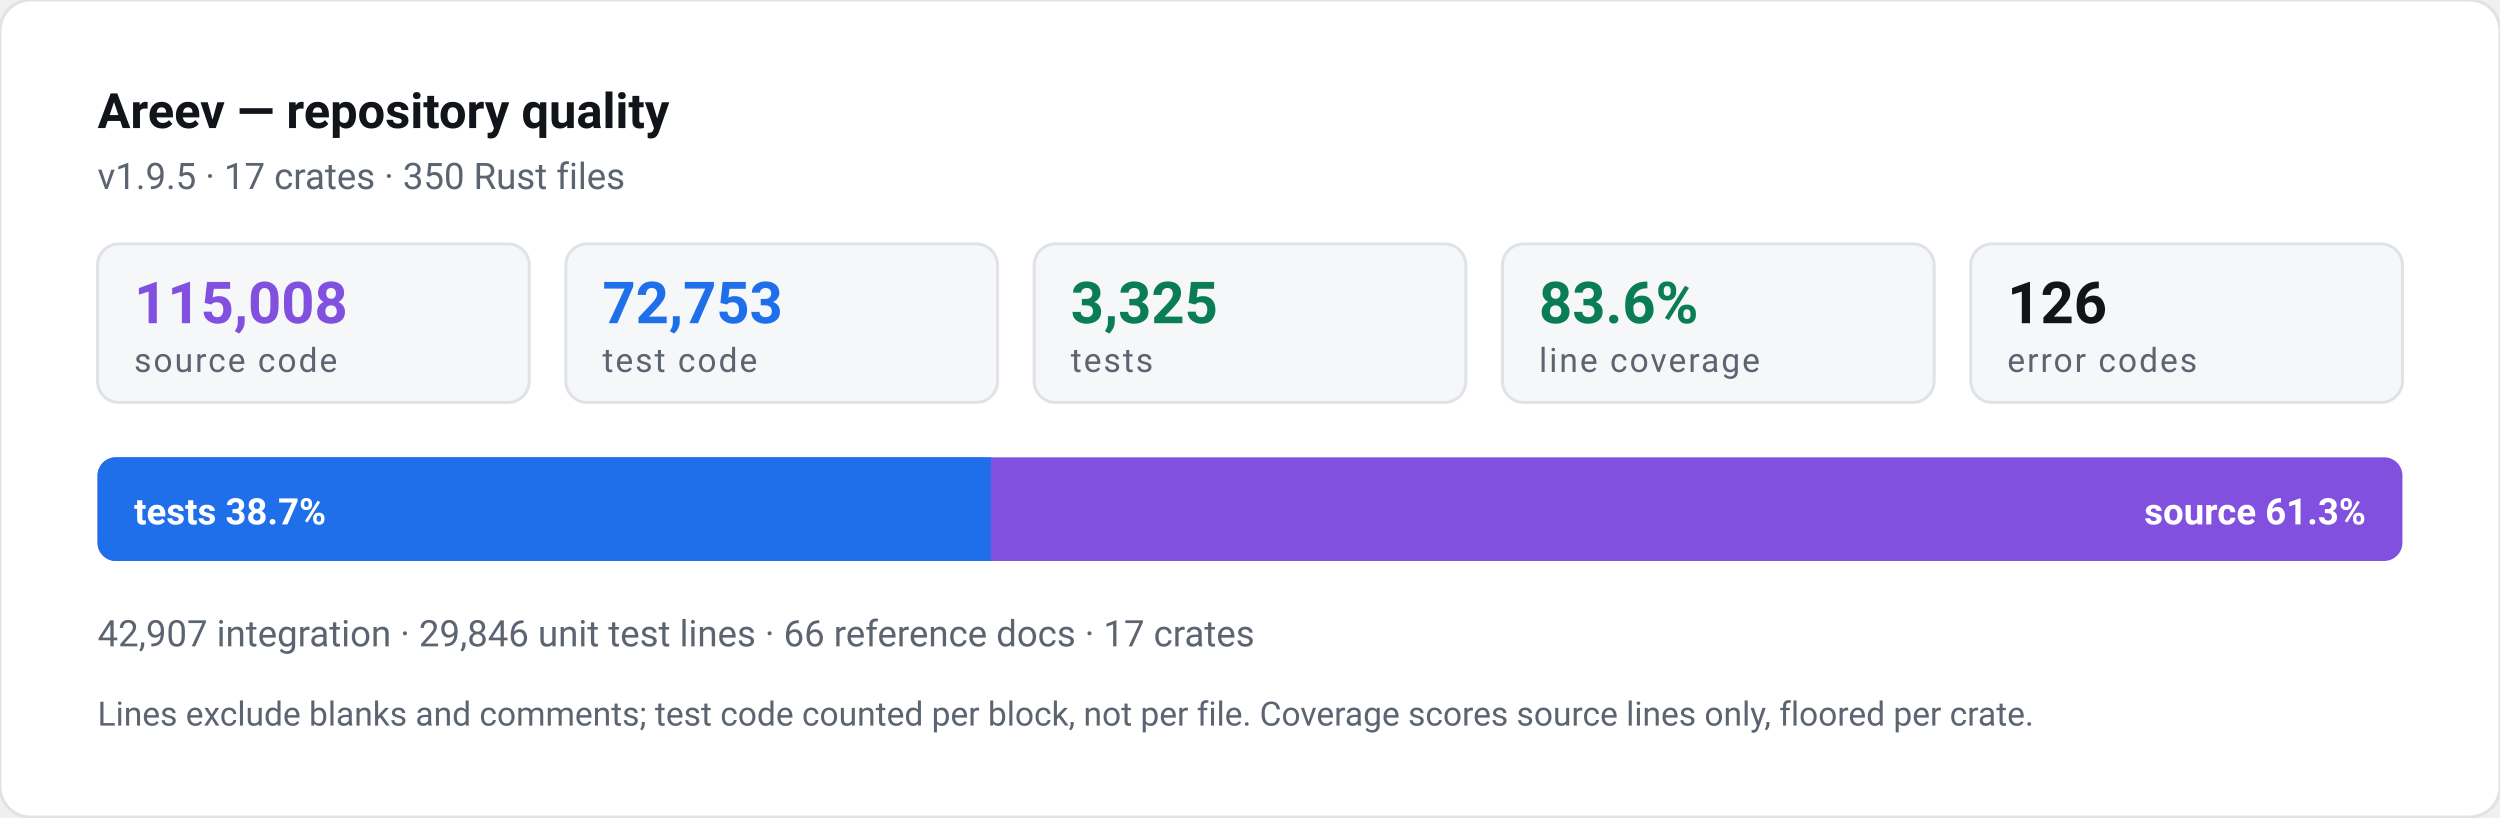
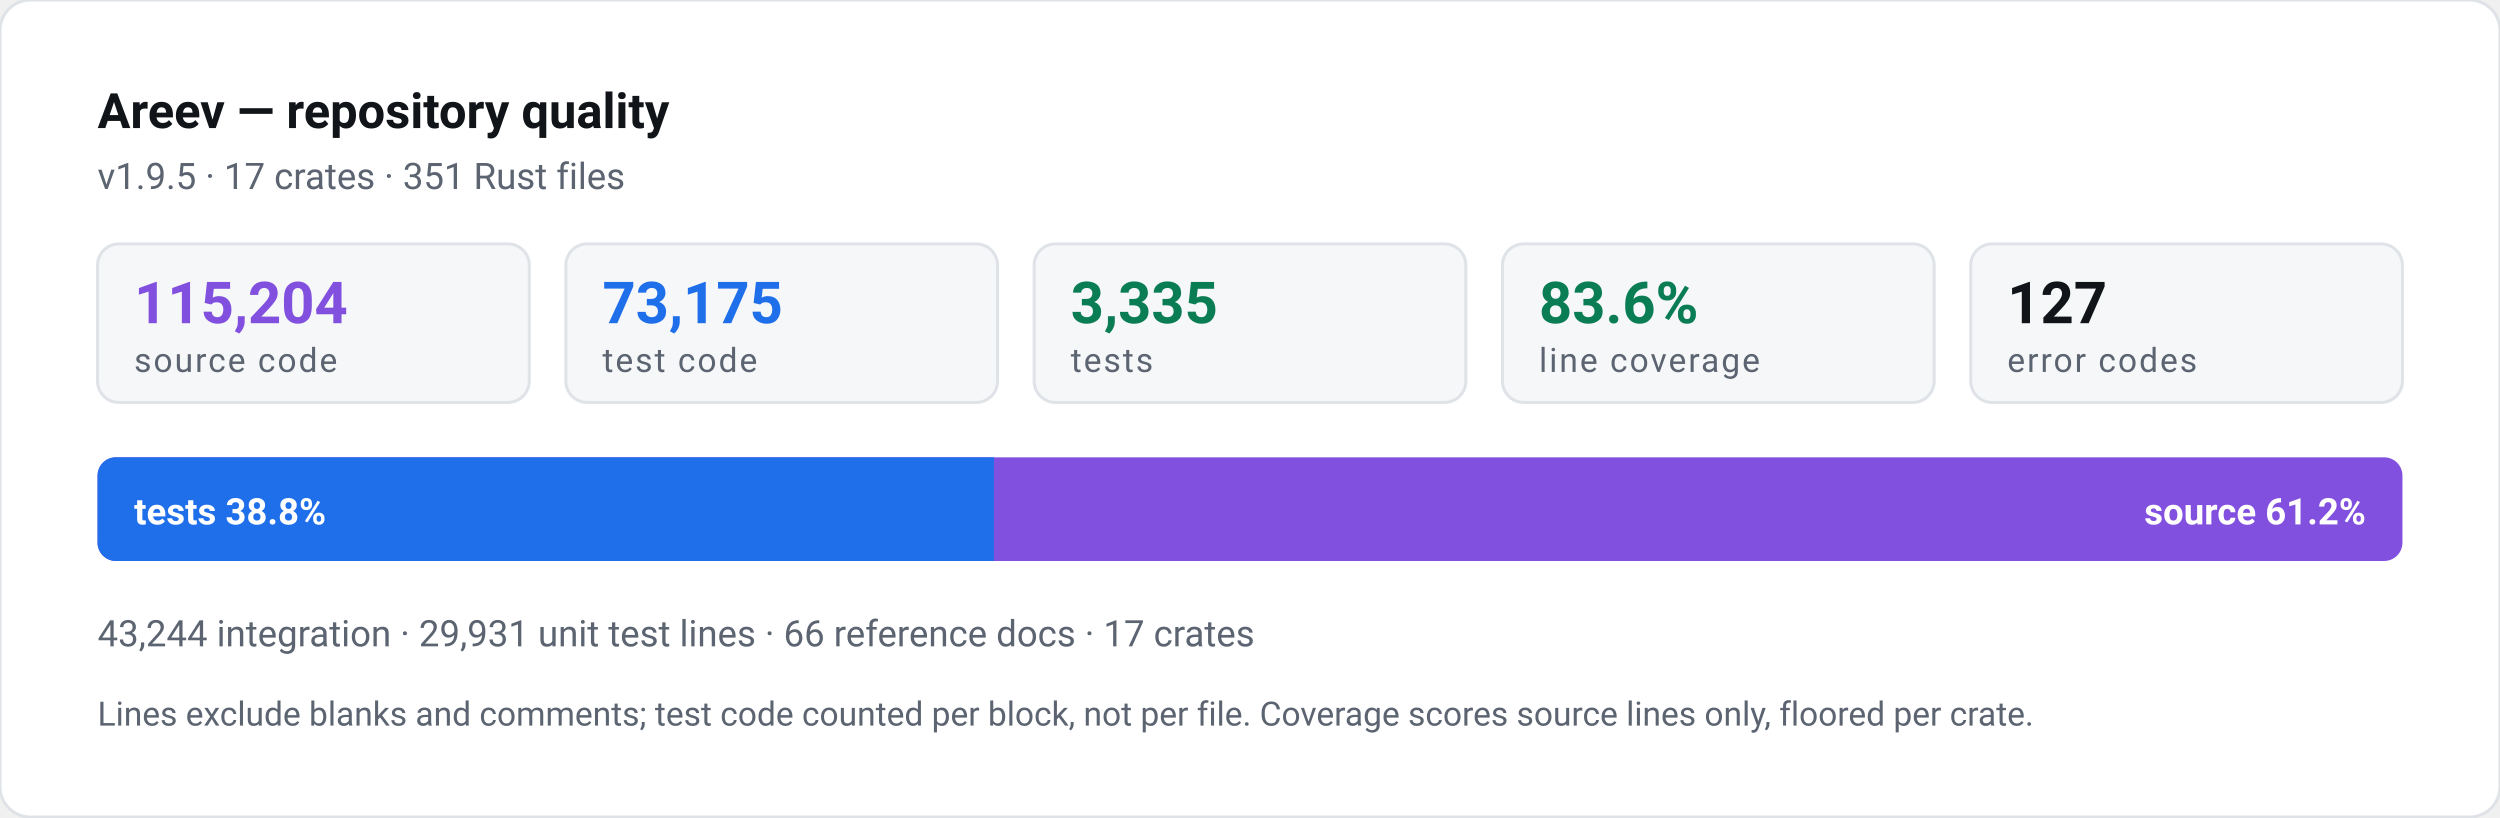
- <svg xmlns="http://www.w3.org/2000/svg" width="820" height="268" viewBox="0 0 820 268" role="img" aria-label="Areev repository quality: 72,753 lines of test code against 115,008 lines of source, 3,325 tests, 83.6% line coverage">
+ <svg xmlns="http://www.w3.org/2000/svg" width="820" height="268" viewBox="0 0 820 268" role="img" aria-label="Areev repository quality: 73,175 lines of test code against 115,204 lines of source, 3,335 tests, 83.6% line coverage">
  <style>text{font-family:ui-sans-serif,-apple-system,"Segoe UI",Roboto,Helvetica,Arial,sans-serif}.n{font-weight:700;font-variant-numeric:tabular-nums}.l{font-size:11px;letter-spacing:.06em;text-transform:uppercase}</style>
  <rect width="820" height="268" rx="10" fill="#ffffff" stroke="#dfe3e8" />
  <text x="32" y="42" class="n" font-size="16" fill="#111418">Areev — repository quality</text>
-   <text x="32" y="62" font-size="12" fill="#5b6470">v1.9.5 · 17 crates · 350 Rust files</text>
+   <text x="32" y="62" font-size="12" fill="#5b6470">v1.9.5 · 17 crates · 351 Rust files</text>
  <rect x="32.0" y="80" width="141.6" height="52" rx="7" fill="#f6f7f9" stroke="#dfe3e8" />
-   <text x="44.0" y="106" class="n" font-size="19" fill="#8250df">115,008</text>
+   <text x="44.0" y="106" class="n" font-size="19" fill="#8250df">115,204</text>
  <text x="44.0" y="122" class="l" fill="#5b6470">source code</text>
  <rect x="185.6" y="80" width="141.6" height="52" rx="7" fill="#f6f7f9" stroke="#dfe3e8" />
-   <text x="197.6" y="106" class="n" font-size="19" fill="#1f6feb">72,753</text>
+   <text x="197.6" y="106" class="n" font-size="19" fill="#1f6feb">73,175</text>
  <text x="197.6" y="122" class="l" fill="#5b6470">test code</text>
  <rect x="339.2" y="80" width="141.6" height="52" rx="7" fill="#f6f7f9" stroke="#dfe3e8" />
-   <text x="351.2" y="106" class="n" font-size="19" fill="#0a7d55">3,325</text>
+   <text x="351.2" y="106" class="n" font-size="19" fill="#0a7d55">3,335</text>
  <text x="351.2" y="122" class="l" fill="#5b6470">tests</text>
  <rect x="492.8" y="80" width="141.6" height="52" rx="7" fill="#f6f7f9" stroke="#dfe3e8" />
  <text x="504.8" y="106" class="n" font-size="19" fill="#0a7d55">83.6%</text>
  <text x="504.8" y="122" class="l" fill="#5b6470">line coverage</text>
  <rect x="646.4" y="80" width="141.6" height="52" rx="7" fill="#f6f7f9" stroke="#dfe3e8" />
-   <text x="658.4" y="106" class="n" font-size="19" fill="#111418">126</text>
+   <text x="658.4" y="106" class="n" font-size="19" fill="#111418">127</text>
  <text x="658.4" y="122" class="l" fill="#5b6470">error codes</text>
  <rect x="32" y="150" width="756" height="34" rx="6" fill="#8250df" />
-   <path d="M32 156a6 6 0 0 1 6-6h287v34h-287a6 6 0 0 1-6-6z" fill="#1f6feb" />
-   <text x="44" y="172" class="n" font-size="12" fill="#ffffff">tests 38.7%</text>
-   <text x="776" y="172" class="n" font-size="12" fill="#ffffff" text-anchor="end">source 61.3%</text>
-   <text x="32" y="212" font-size="12" fill="#5b6470">42,907 integration · 29,846 unit test lines · 66 reference docs · 17 crates</text>
+   <path d="M32 156a6 6 0 0 1 6-6h288v34h-288a6 6 0 0 1-6-6z" fill="#1f6feb" />
+   <text x="44" y="172" class="n" font-size="12" fill="#ffffff">tests 38.8%</text>
+   <text x="776" y="172" class="n" font-size="12" fill="#ffffff" text-anchor="end">source 61.2%</text>
+   <text x="32" y="212" font-size="12" fill="#5b6470">43,244 integration · 29,931 unit test lines · 66 reference docs · 17 crates</text>
  <text x="32" y="238" font-size="11" fill="#5b6470">Lines exclude blanks and comments; test code counted per block, not per file. Coverage scores source lines only, floored per crate.</text>
</svg>
